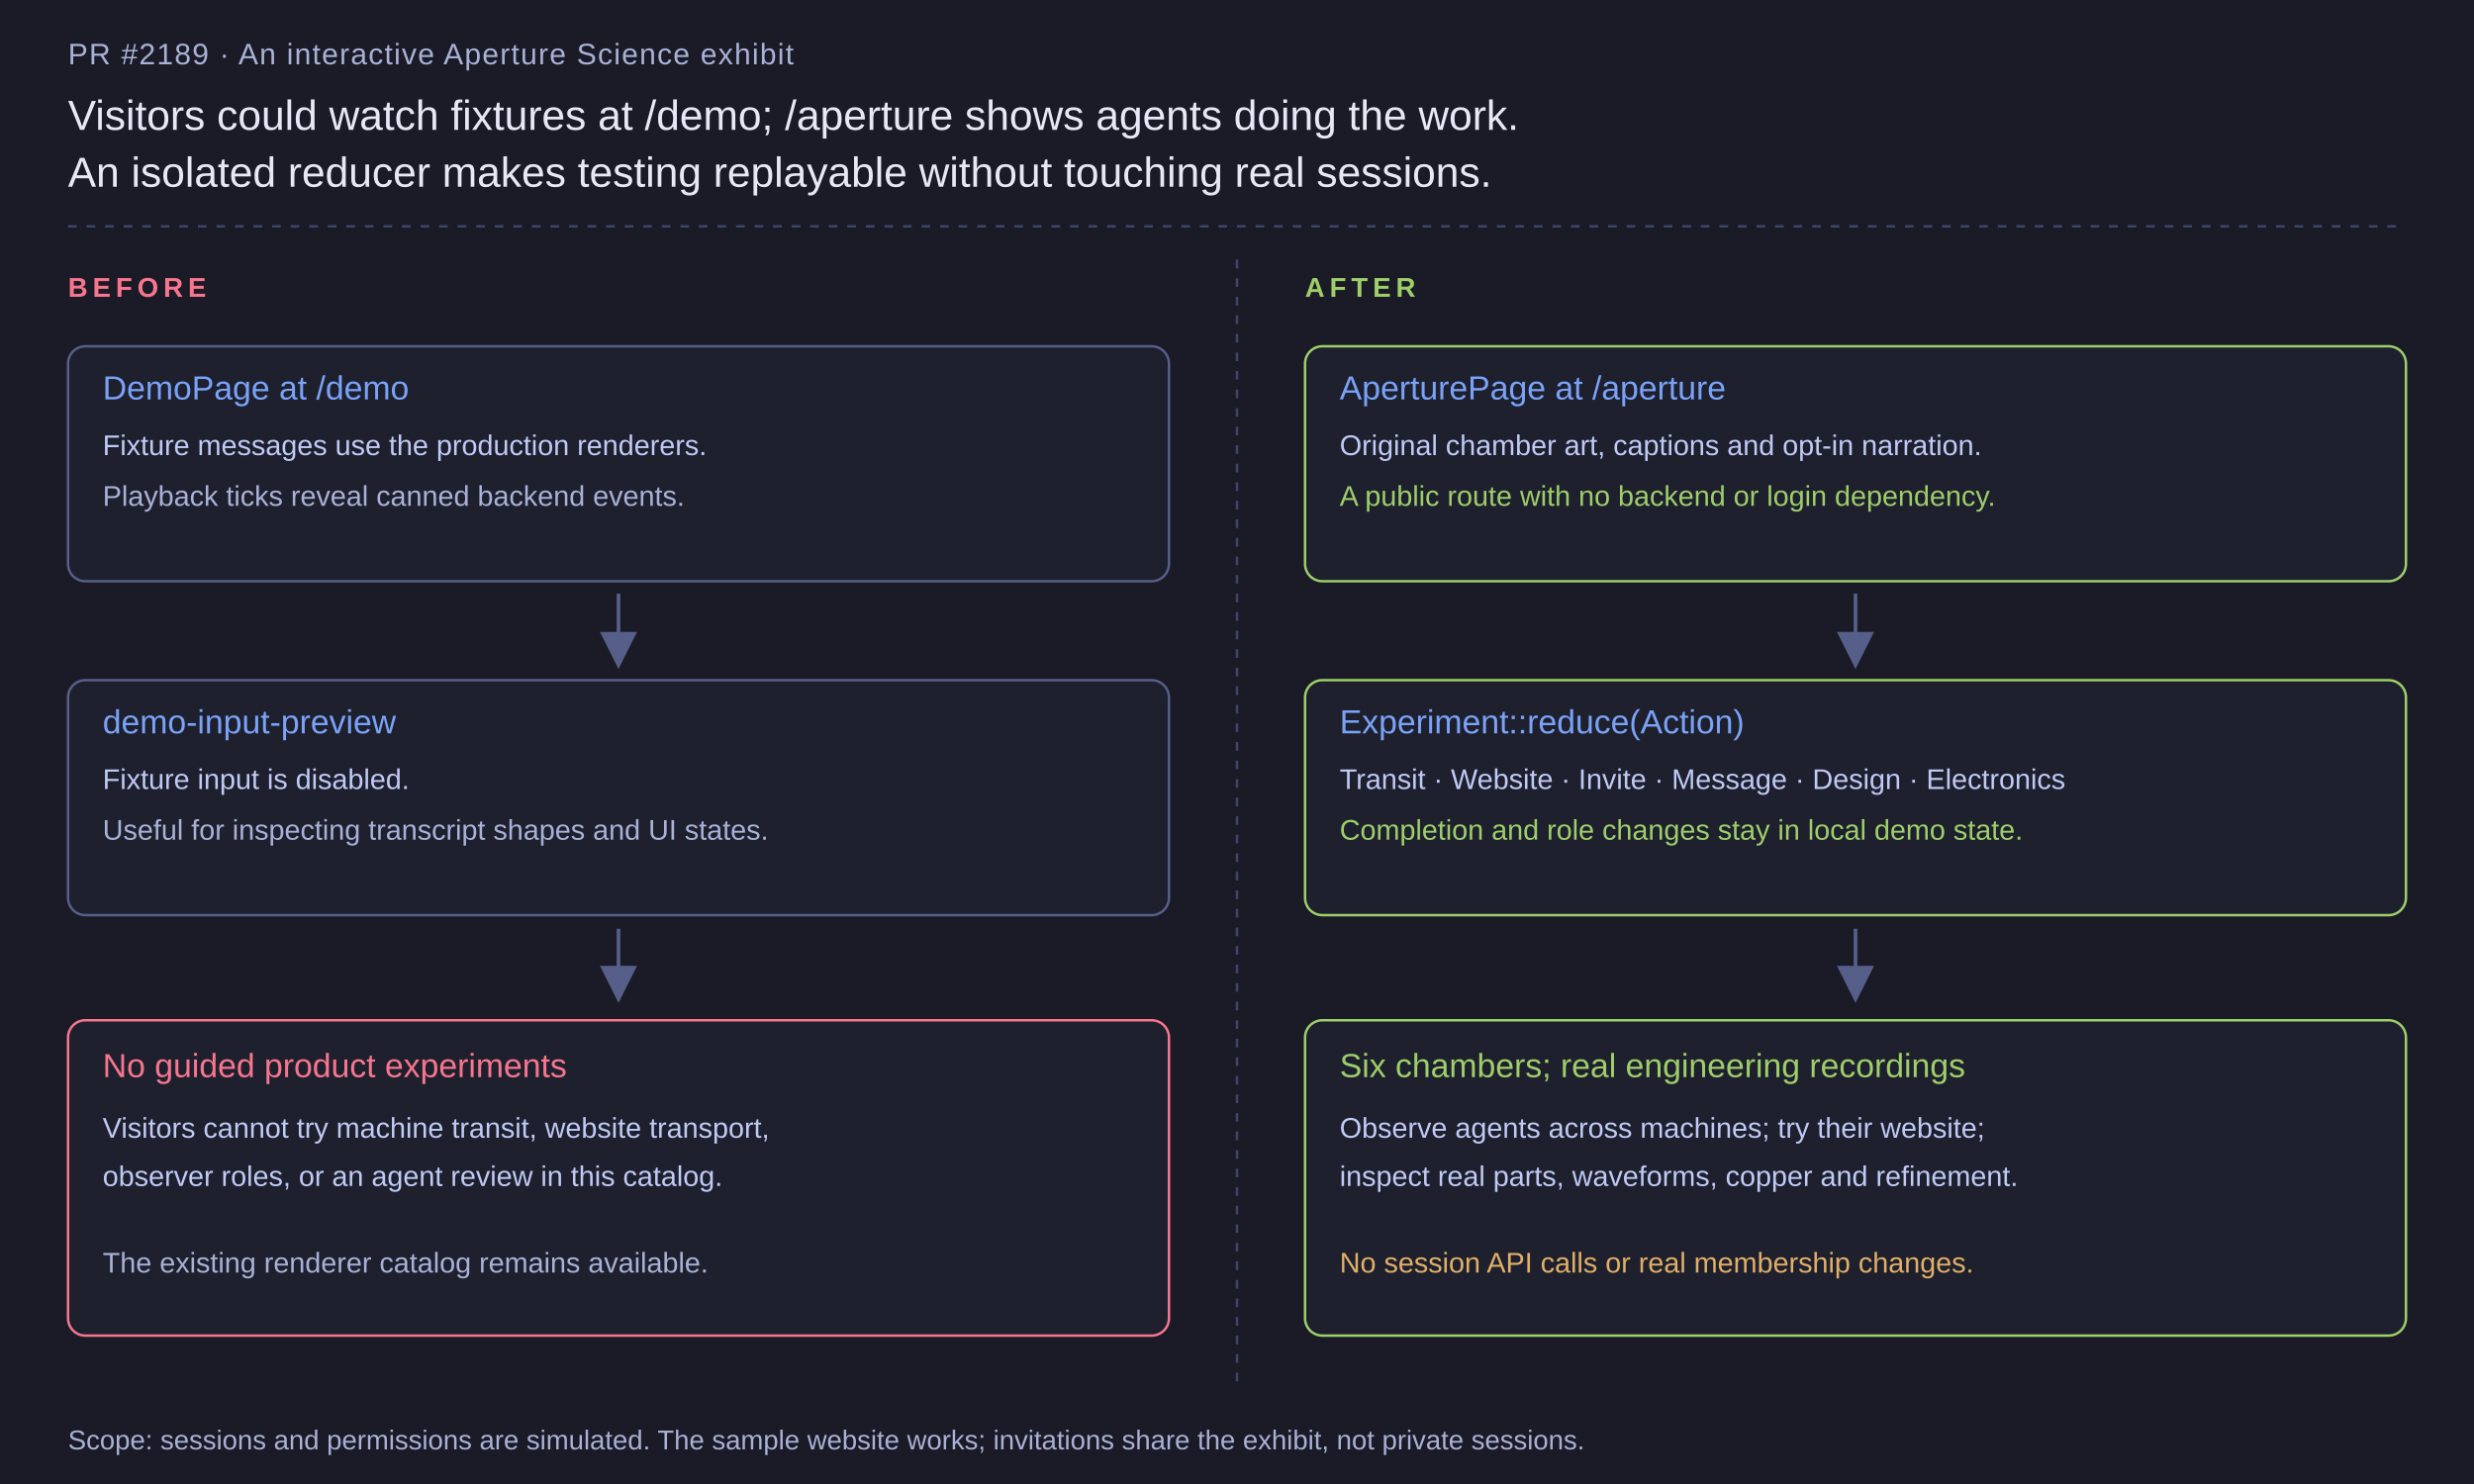
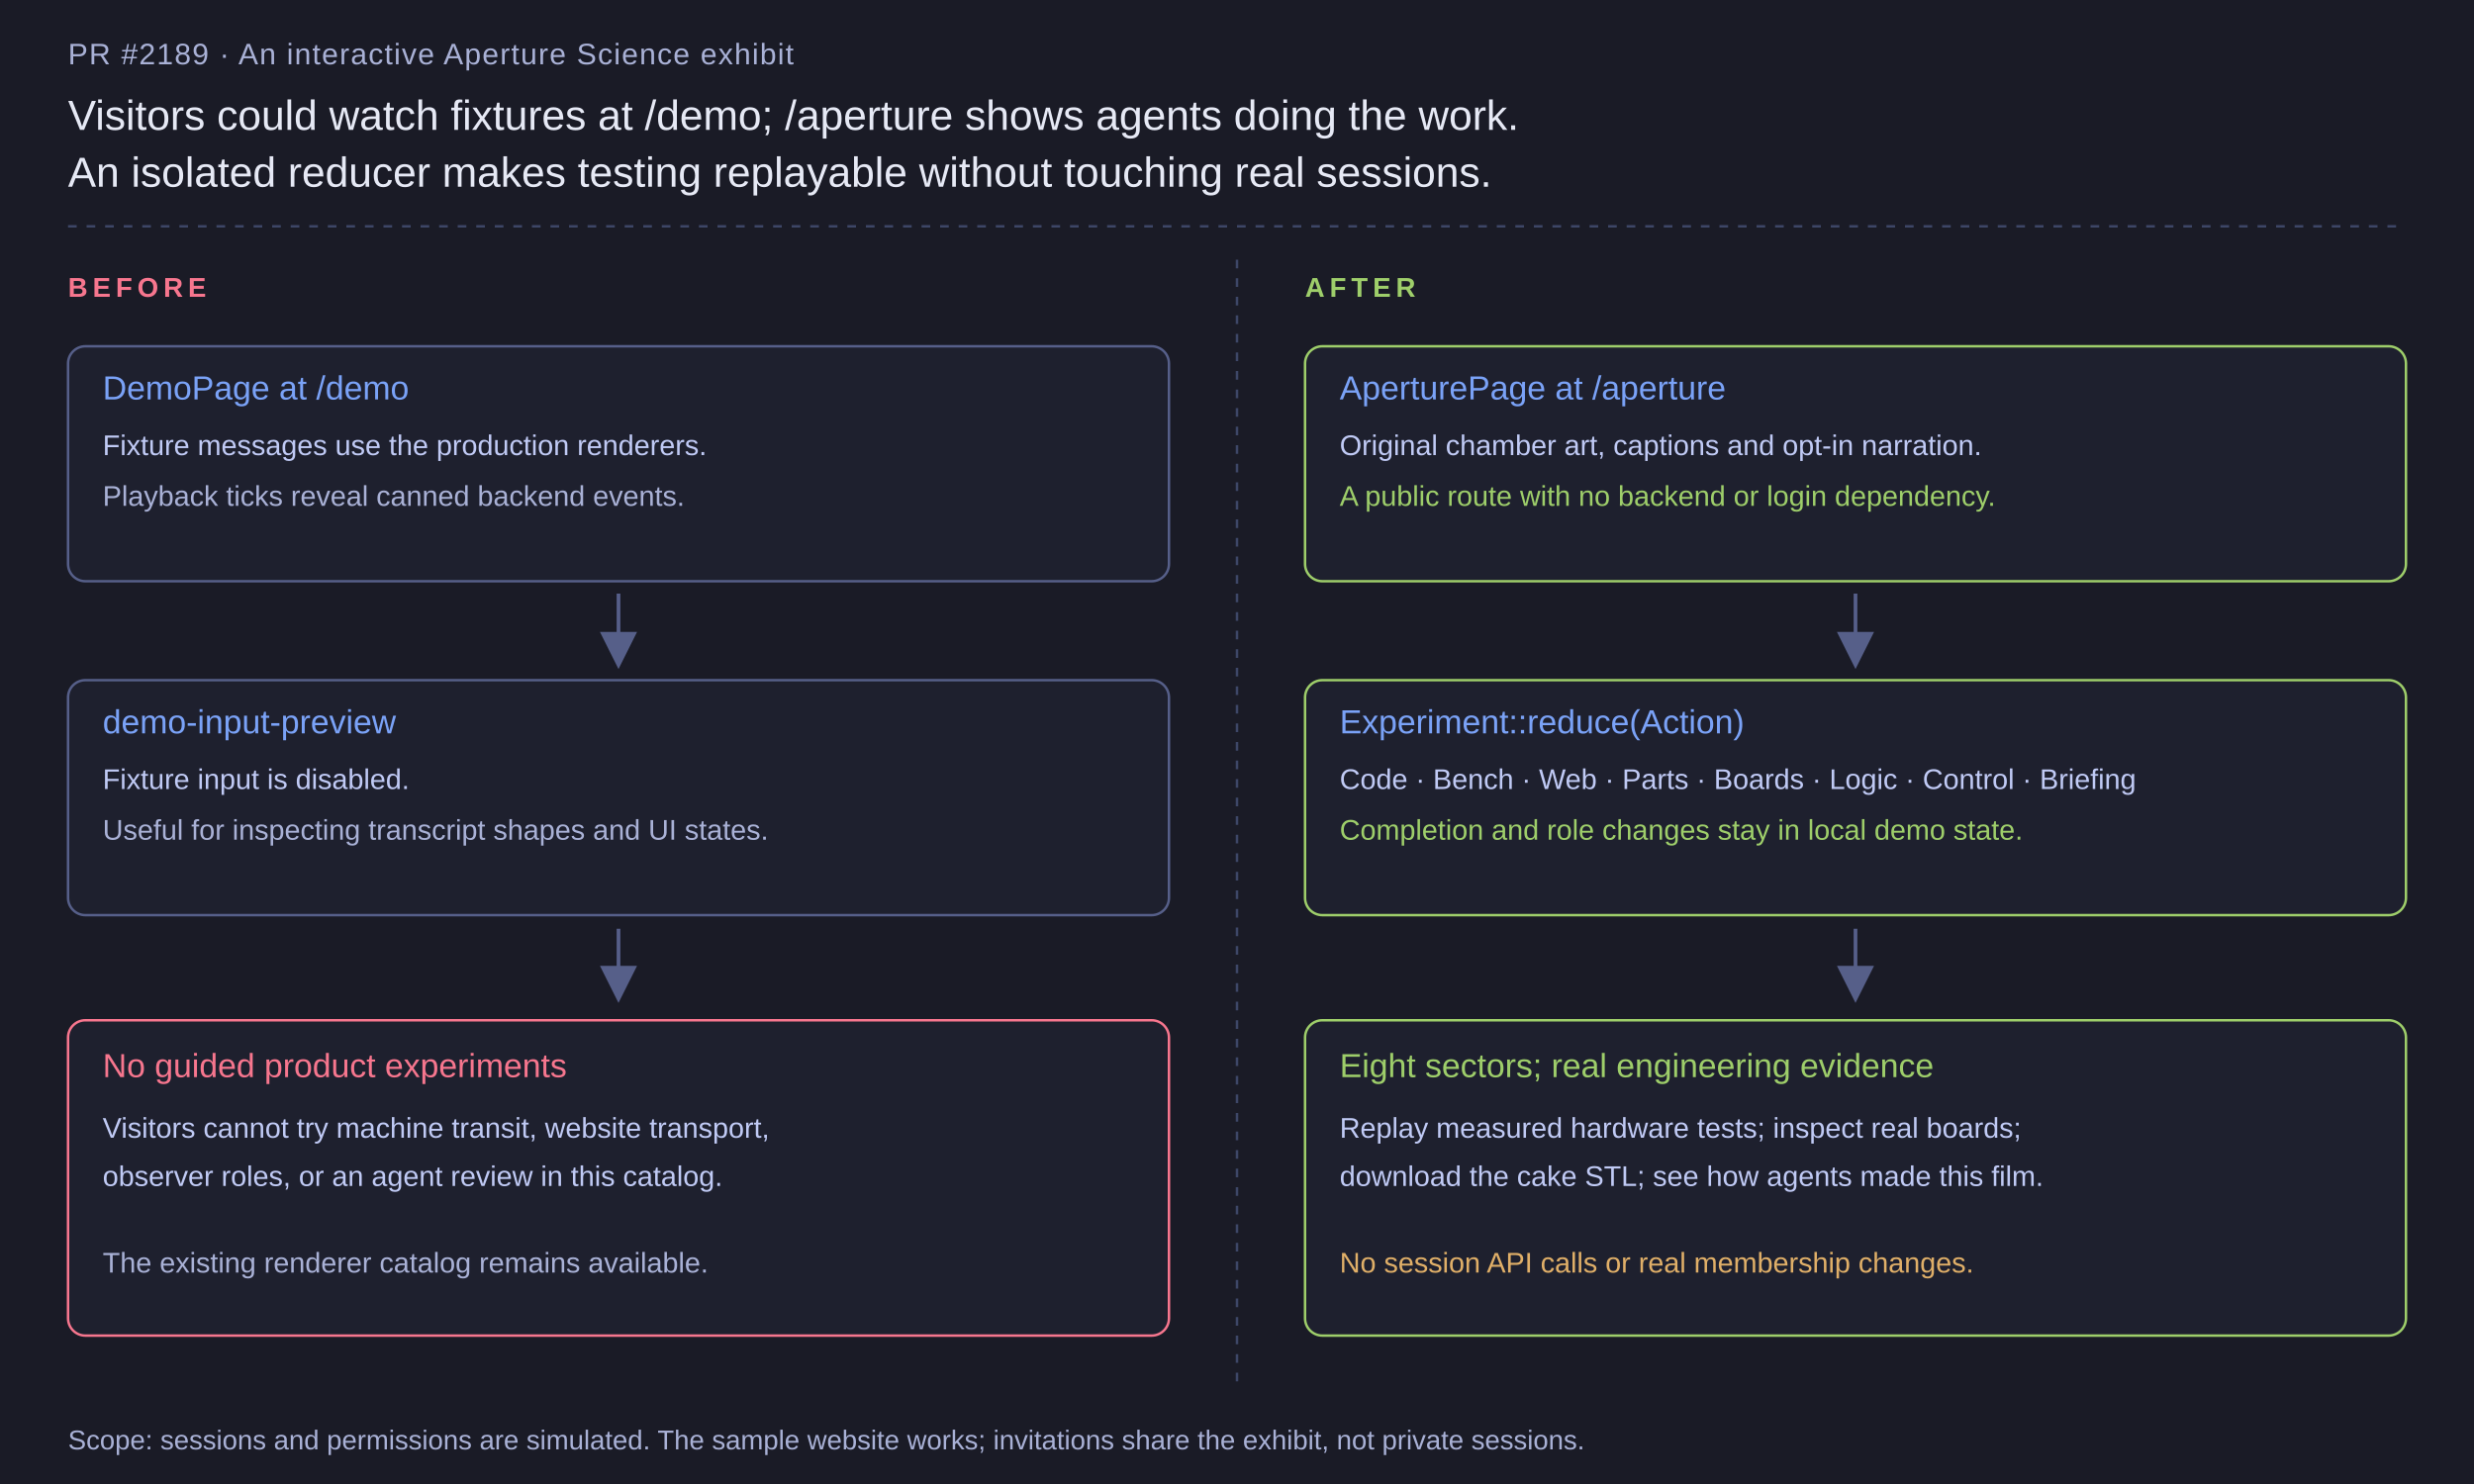
<svg xmlns="http://www.w3.org/2000/svg" width="2000" height="1200" viewBox="0 0 2000 1200">
  <rect width="2000" height="1200" fill="#1a1b26" />
  <defs>
    <marker id="arrow" markerWidth="10" markerHeight="10" refX="8" refY="5" orient="auto">
      <path d="M0 0 L10 5 L0 10Z" fill="#565f89" />
    </marker>
  </defs>
  <g font-family="Arial, Helvetica, sans-serif">
    <text x="55" y="52" fill="#a9b1d6" font-size="24" letter-spacing="1">PR #2189 · An interactive Aperture Science exhibit</text>
    <text x="55" y="105" fill="#e6e9f5" font-size="34">Visitors could watch fixtures at /demo; /aperture shows agents doing the work.</text>
    <text x="55" y="151" fill="#e6e9f5" font-size="34">An isolated reducer makes testing replayable without touching real sessions.</text>
    <path d="M55 183H1945 M1000 210V1120" stroke="#3d4666" stroke-width="2" stroke-dasharray="7 8" fill="none" />
    <text x="55" y="240" fill="#f7768e" font-size="22" font-weight="bold" letter-spacing="4">BEFORE</text>
    <text x="1055" y="240" fill="#9ece6a" font-size="22" font-weight="bold" letter-spacing="4">AFTER</text>
    <rect x="55" y="280" width="890" height="190" rx="14" fill="#1e202e" stroke="#565f89" stroke-width="2" />
    <text x="83" y="323" fill="#7aa2f7" font-size="27">DemoPage at /demo</text>
    <text x="83" y="368" fill="#c0caf5" font-size="23">Fixture messages use the production renderers.</text>
    <text x="83" y="409" fill="#a9b1d6" font-size="23">Playback ticks reveal canned backend events.</text>
    <path d="M500 480V535" stroke="#565f89" stroke-width="3" marker-end="url(#arrow)" />
    <rect x="55" y="550" width="890" height="190" rx="14" fill="#1e202e" stroke="#565f89" stroke-width="2" />
    <text x="83" y="593" fill="#7aa2f7" font-size="27">demo-input-preview</text>
    <text x="83" y="638" fill="#c0caf5" font-size="23">Fixture input is disabled.</text>
    <text x="83" y="679" fill="#a9b1d6" font-size="23">Useful for inspecting transcript shapes and UI states.</text>
    <path d="M500 751V805" stroke="#565f89" stroke-width="3" marker-end="url(#arrow)" />
    <rect x="55" y="825" width="890" height="255" rx="14" fill="#1e202e" stroke="#f7768e" stroke-width="2" />
    <text x="83" y="871" fill="#f7768e" font-size="27">No guided product experiments</text>
    <text x="83" y="920" fill="#c0caf5" font-size="23">Visitors cannot try machine transit, website transport,</text>
    <text x="83" y="959" fill="#c0caf5" font-size="23">observer roles, or an agent review in this catalog.</text>
    <text x="83" y="1029" fill="#a9b1d6" font-size="23">The existing renderer catalog remains available.</text>
    <rect x="1055" y="280" width="890" height="190" rx="14" fill="#1e202e" stroke="#9ece6a" stroke-width="2" />
    <text x="1083" y="323" fill="#7aa2f7" font-size="27">AperturePage at /aperture</text>
    <text x="1083" y="368" fill="#c0caf5" font-size="23">Original chamber art, captions and opt-in narration.</text>
    <text x="1083" y="409" fill="#9ece6a" font-size="23">A public route with no backend or login dependency.</text>
    <path d="M1500 480V535" stroke="#565f89" stroke-width="3" marker-end="url(#arrow)" />
    <rect x="1055" y="550" width="890" height="190" rx="14" fill="#1e202e" stroke="#9ece6a" stroke-width="2" />
    <text x="1083" y="593" fill="#7aa2f7" font-size="27">Experiment::reduce(Action)</text>
-     <text x="1083" y="638" fill="#c0caf5" font-size="23">Transit · Website · Invite · Message · Design · Electronics</text>
+     <text x="1083" y="638" fill="#c0caf5" font-size="23">Code · Bench · Web · Parts · Boards · Logic · Control · Briefing</text>
    <text x="1083" y="679" fill="#9ece6a" font-size="23">Completion and role changes stay in local demo state.</text>
    <path d="M1500 751V805" stroke="#565f89" stroke-width="3" marker-end="url(#arrow)" />
    <rect x="1055" y="825" width="890" height="255" rx="14" fill="#1e202e" stroke="#9ece6a" stroke-width="2" />
-     <text x="1083" y="871" fill="#9ece6a" font-size="27">Six chambers; real engineering recordings</text>
-     <text x="1083" y="920" fill="#c0caf5" font-size="23">Observe agents across machines; try their website;</text>
-     <text x="1083" y="959" fill="#c0caf5" font-size="23">inspect real parts, waveforms, copper and refinement.</text>
+     <text x="1083" y="871" fill="#9ece6a" font-size="27">Eight sectors; real engineering evidence</text>
+     <text x="1083" y="920" fill="#c0caf5" font-size="23">Replay measured hardware tests; inspect real boards;</text>
+     <text x="1083" y="959" fill="#c0caf5" font-size="23">download the cake STL; see how agents made this film.</text>
    <text x="1083" y="1029" fill="#e0af68" font-size="23">No session API calls or real membership changes.</text>
    <text x="55" y="1172" fill="#a9b1d6" font-size="22">Scope: sessions and permissions are simulated. The sample website works; invitations share the exhibit, not private sessions.</text>
  </g>
</svg>
